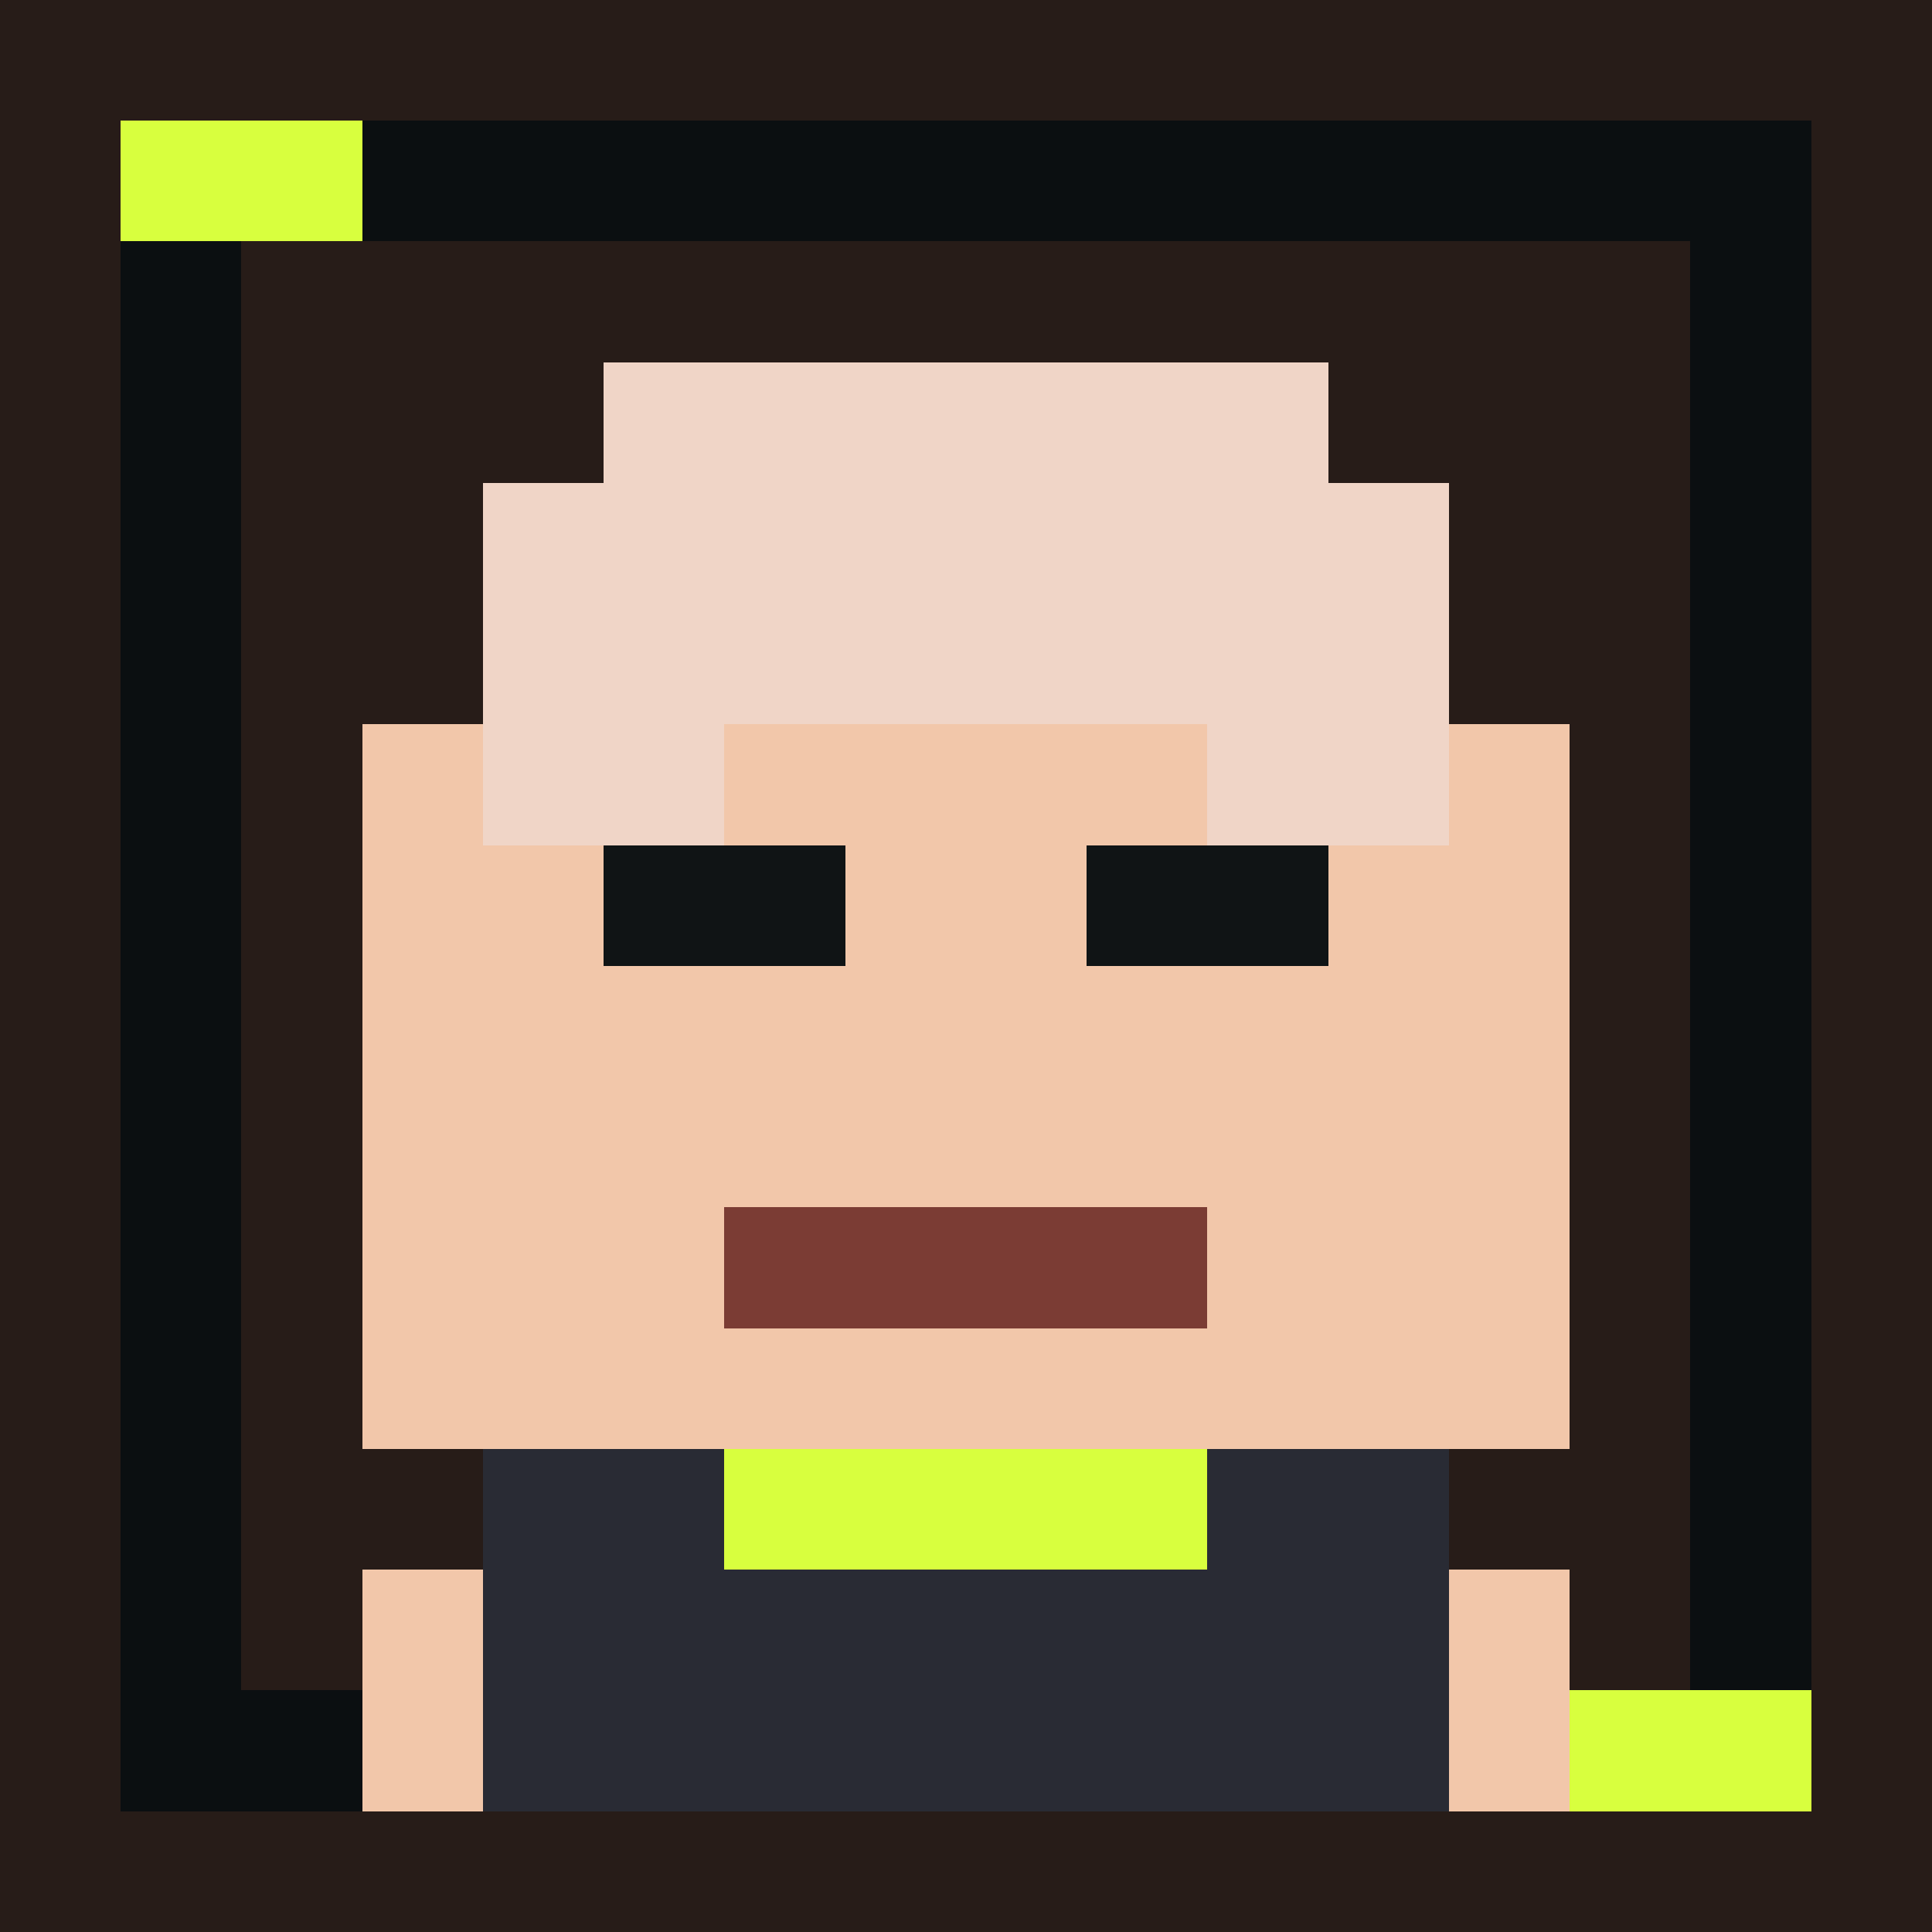
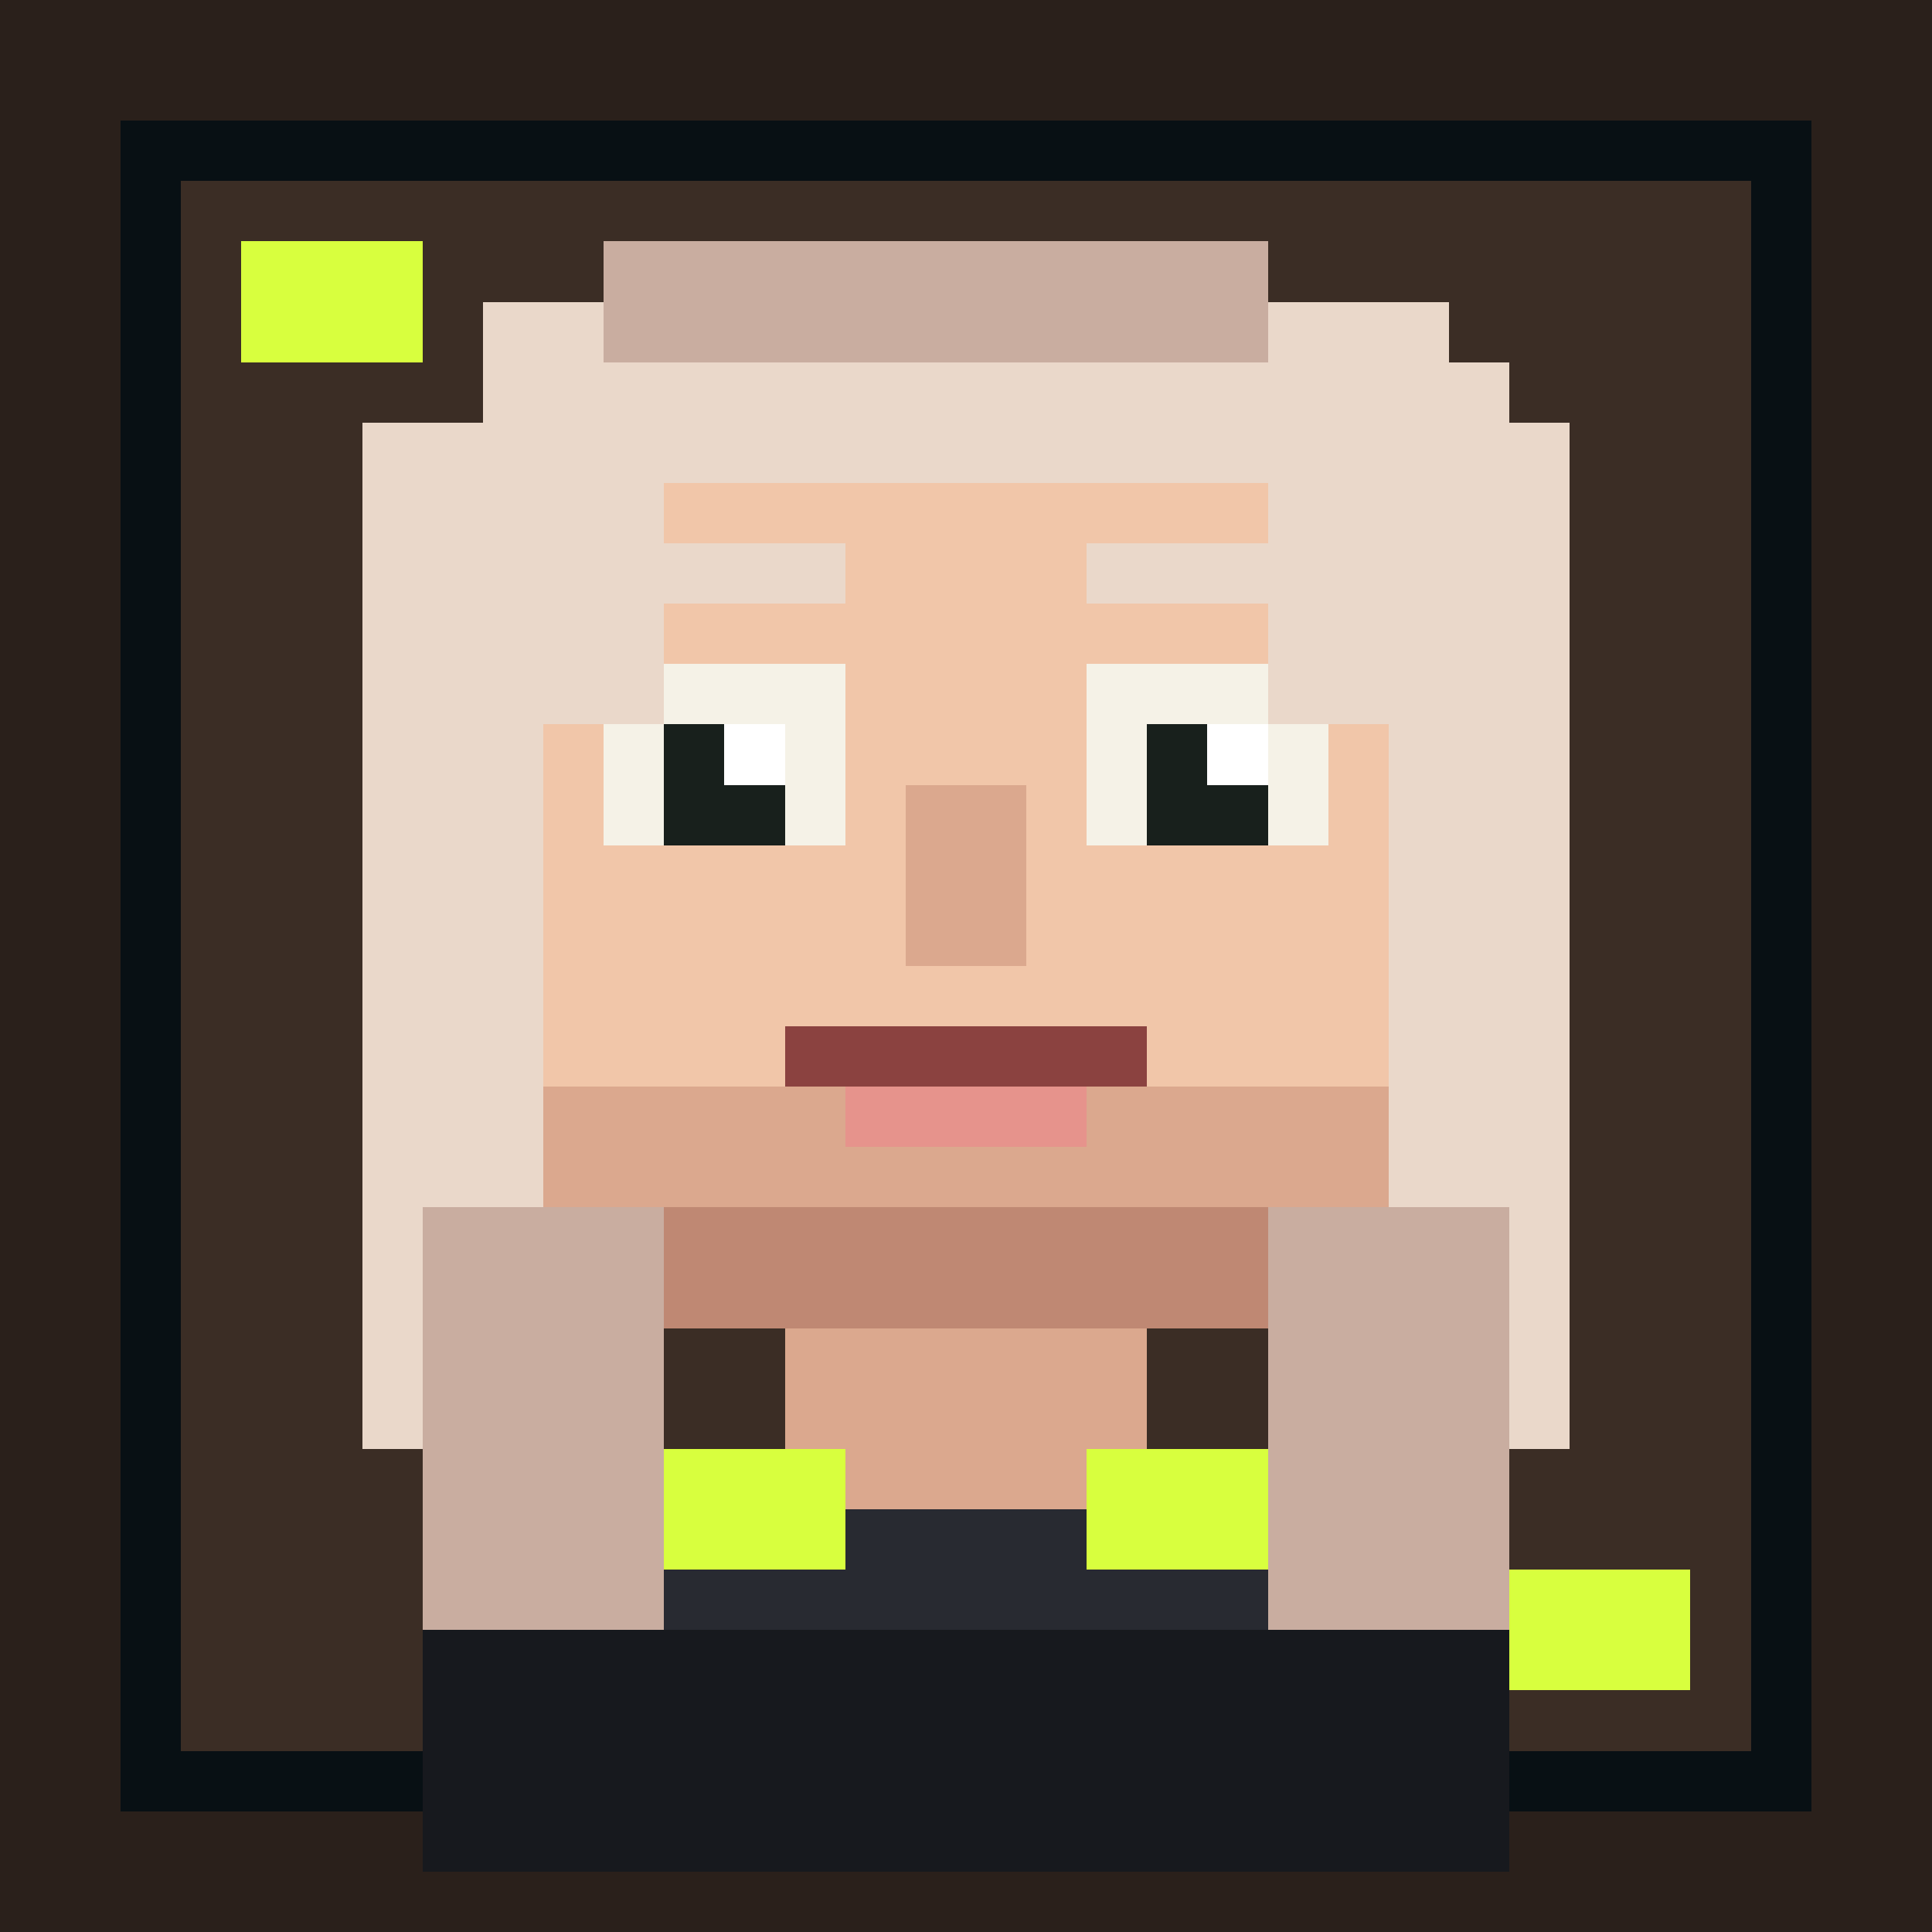
<svg xmlns="http://www.w3.org/2000/svg" width="256" height="256" viewBox="0 0 256 256" shape-rendering="crispEdges">
-   <rect x="0" y="0" width="256" height="256" fill="#271c18" />
-   <rect x="16" y="16" width="224" height="224" fill="#0b0f11" />
-   <rect x="32" y="32" width="192" height="192" fill="#271c18" />
-   <rect x="80" y="48" width="96" height="16" fill="#f0d5c7" />
-   <rect x="64" y="64" width="128" height="32" fill="#f0d5c7" />
-   <rect x="48" y="96" width="160" height="96" fill="#f2c7aa" />
-   <rect x="64" y="80" width="32" height="32" fill="#f0d5c7" />
-   <rect x="160" y="80" width="32" height="32" fill="#f0d5c7" />
-   <rect x="80" y="112" width="32" height="16" fill="#101415" />
-   <rect x="144" y="112" width="32" height="16" fill="#101415" />
-   <rect x="112" y="128" width="32" height="16" fill="#f2c7aa" />
-   <rect x="96" y="160" width="64" height="16" fill="#7b3c34" />
-   <rect x="64" y="192" width="128" height="48" fill="#292b34" />
-   <rect x="96" y="192" width="64" height="16" fill="#d8ff3e" />
-   <rect x="48" y="208" width="16" height="32" fill="#f2c7aa" />
-   <rect x="192" y="208" width="16" height="32" fill="#f2c7aa" />
-   <rect x="16" y="16" width="32" height="16" fill="#d8ff3e" />
-   <rect x="208" y="224" width="32" height="16" fill="#d8ff3e" />
+   <rect x="0" y="0" width="256" height="256" fill="#2a201b" />
+   <rect x="16" y="16" width="224" height="224" fill="#081014" />
+   <rect x="24" y="24" width="208" height="208" fill="#3b2d25" />
+   <rect x="72" y="192" width="112" height="40" fill="#282a31" />
+   <rect x="56" y="216" width="144" height="32" fill="#17191e" />
+   <rect x="104" y="168" width="48" height="32" fill="#dba88e" />
+   <rect x="64" y="56" width="128" height="120" fill="#f1c6a9" />
+   <rect x="56" y="80" width="16" height="64" fill="#dba88e" />
+   <rect x="184" y="80" width="16" height="64" fill="#dba88e" />
+   <rect x="72" y="144" width="112" height="24" fill="#dba88e" />
+   <rect x="80" y="160" width="96" height="16" fill="#bf8873" />
+   <rect x="80" y="88" width="32" height="24" fill="#f5f2e7" />
+   <rect x="144" y="88" width="32" height="24" fill="#f5f2e7" />
+   <rect x="88" y="96" width="16" height="16" fill="#18201c" />
+   <rect x="152" y="96" width="16" height="16" fill="#18201c" />
+   <rect x="96" y="96" width="8" height="8" fill="#fff" />
+   <rect x="160" y="96" width="8" height="8" fill="#fff" />
+   <rect x="80" y="72" width="32" height="8" fill="#ead8ca" />
+   <rect x="144" y="72" width="32" height="8" fill="#ead8ca" />
+   <rect x="120" y="104" width="16" height="24" fill="#dba88e" />
+   <rect x="104" y="136" width="48" height="8" fill="#8b4240" />
+   <rect x="112" y="144" width="32" height="8" fill="#e6938c" />
+   <rect x="64" y="40" width="128" height="24" fill="#ead8ca" />
+   <rect x="56" y="56" width="32" height="40" fill="#ead8ca" />
+   <rect x="168" y="48" width="32" height="48" fill="#ead8ca" />
+   <rect x="80" y="32" width="88" height="16" fill="#c9ada0" />
+   <rect x="48" y="64" width="16" height="64" fill="#c9ada0" />
+   <rect x="192" y="72" width="16" height="56" fill="#c9ada0" />
+   <rect x="80" y="192" width="32" height="16" fill="#d8ff3e" />
+   <rect x="144" y="192" width="32" height="16" fill="#d8ff3e" />
+   <rect x="32" y="32" width="24" height="16" fill="#d8ff3e" />
+   <rect x="200" y="208" width="24" height="16" fill="#d8ff3e" />
+   <rect x="48" y="56" width="24" height="136" fill="#ead8ca" />
+   <rect x="184" y="56" width="24" height="136" fill="#ead8ca" />
+   <rect x="56" y="160" width="32" height="56" fill="#c9ada0" />
+   <rect x="168" y="160" width="32" height="56" fill="#c9ada0" />
</svg>
